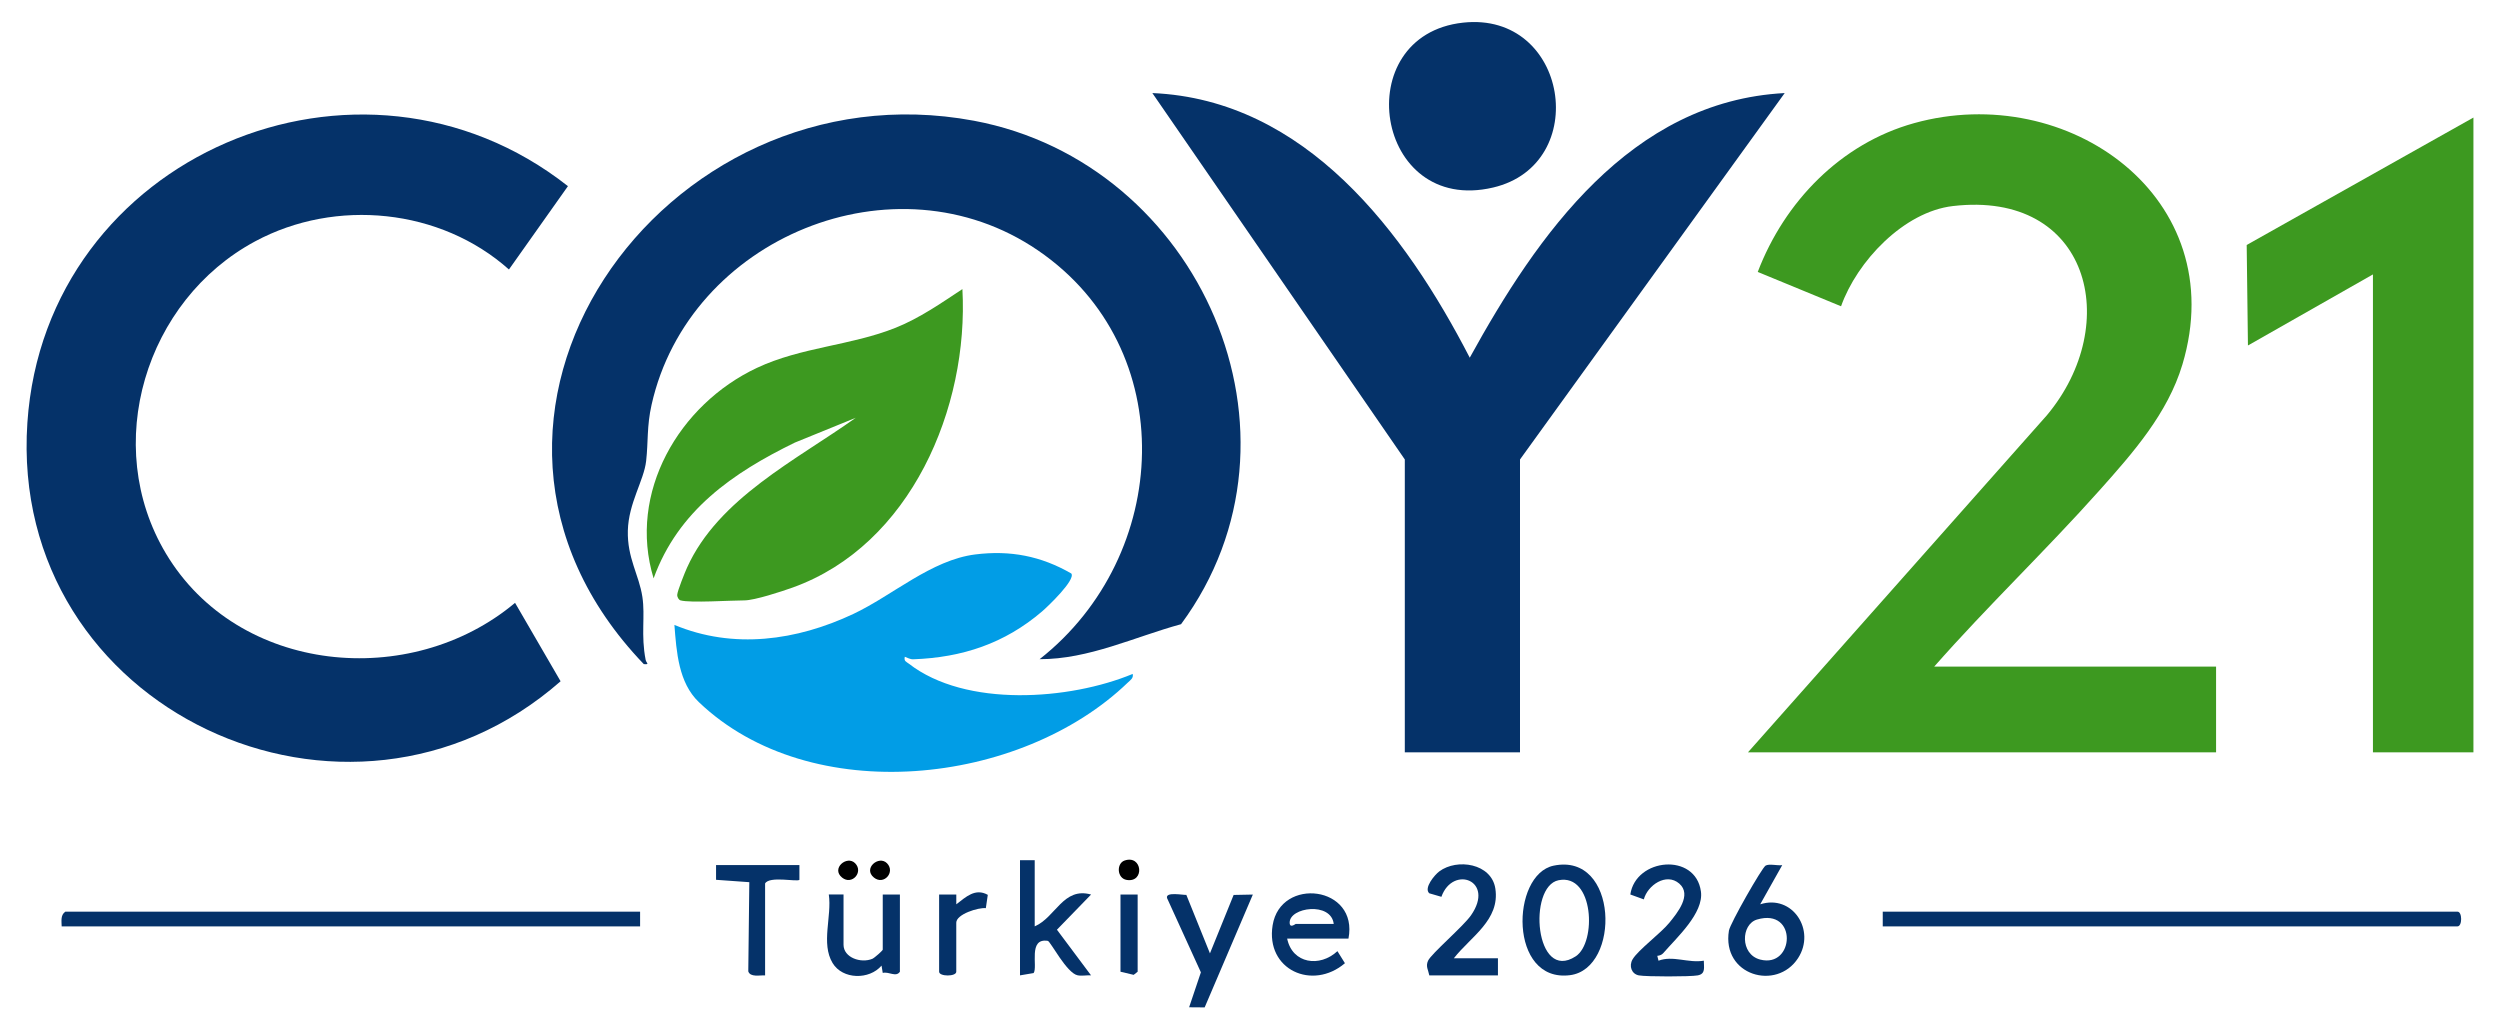
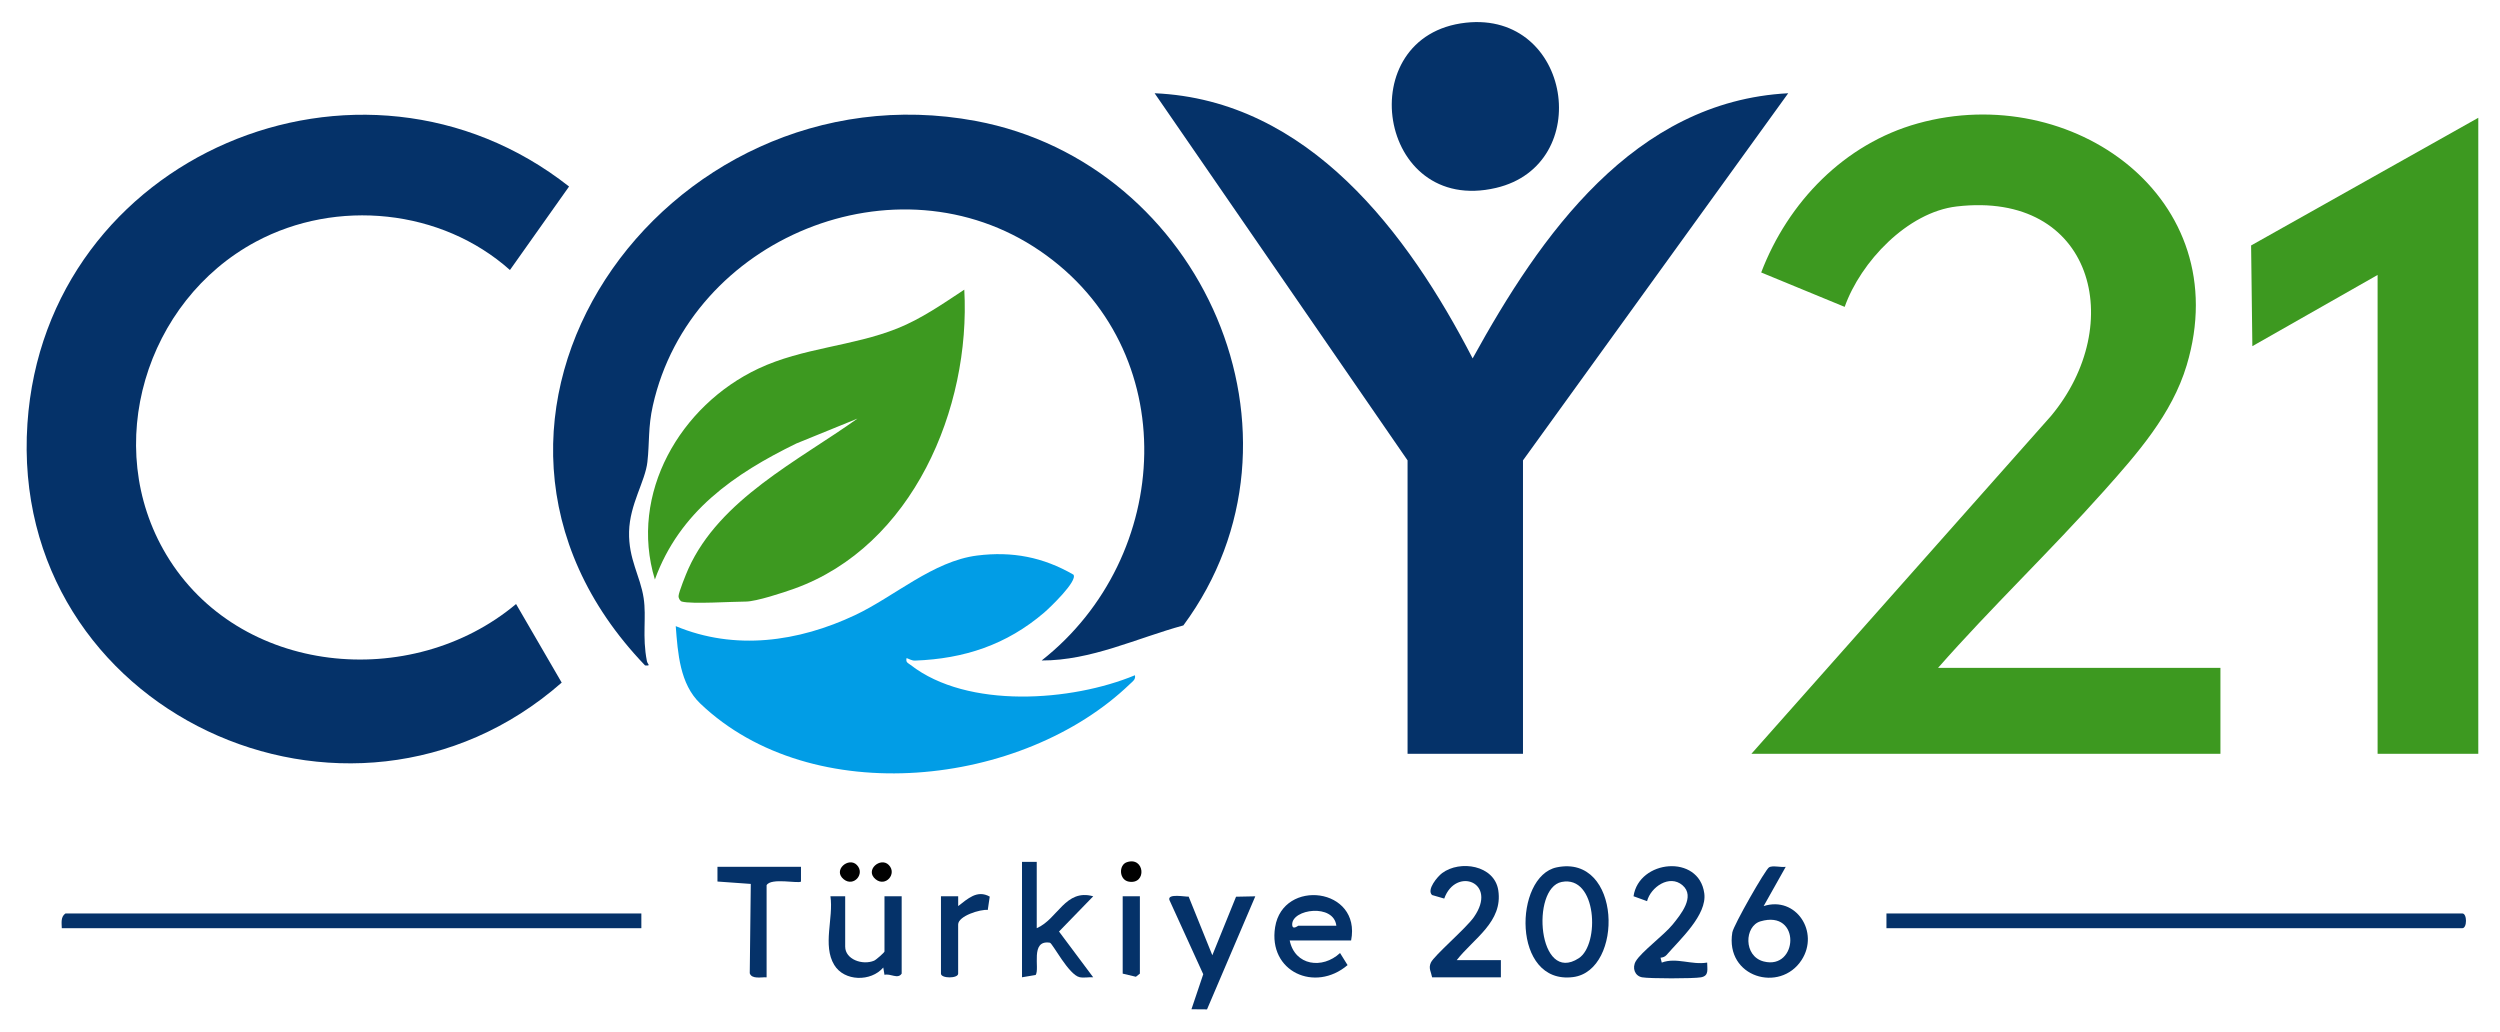
- <svg xmlns="http://www.w3.org/2000/svg" id="Layer_1" data-name="Layer 1" viewBox="30 330 1020 420">
+ <svg xmlns="http://www.w3.org/2000/svg" id="Layer_1" data-name="Layer 1" viewBox="30 330 1018 420">
  <defs>
    <style>
      .cls-1 {
        fill: #053269;
      }

      .cls-2 {
        fill: #019de6;
      }

      .cls-3 {
        fill: #3d9920;
      }
    </style>
  </defs>
  <path class="cls-1" d="M240.14,575.96l18.58,32c-86.53,75.93-225.45,11.85-217.55-105.49,7.35-109.19,135.76-163.27,220.55-96.52l-24.07,34c-27.91-24.88-70.62-29.17-103.52-11.5-44.8,24.05-62.91,83.14-36.4,127.44,29.43,49.18,99.74,55.83,142.4,20.08Z" />
  <path class="cls-3" d="M819.16,601.96h115v35h-191l121.97-137.53c31.23-37.38,17.3-91.86-38.36-85.36-20.06,2.34-39.12,22.56-45.62,40.89l-33.99-14.01c10.92-28.62,33.82-52.37,63.78-60.7,62.79-17.47,129.89,30.43,109.48,98.48-6,20-20.16,36.01-33.75,51.25-21.86,24.52-45.8,47.32-67.51,71.99Z" />
  <path class="cls-1" d="M511.87,584.67c-19.08,5.21-37.55,14.32-57.71,14.28,53.63-42.16,58-126.7-.69-166.8-58.32-39.85-142.36-5.17-157.63,63-1.98,8.82-1.32,15.04-2.22,22.97s-7.18,17.14-7.46,28.37,4.56,17.99,5.93,27.04c1.2,7.93-.66,15.52,1.33,25.68.26,1.34,1.86,1.96-.75,1.75-95.73-99.78,7.67-245.44,134.69-221.7,92.24,17.24,141.42,128.28,84.51,205.41Z" />
  <path class="cls-1" d="M603.16,517.46l-103-149.49c62.68,2.7,103.2,57.03,129.5,107.97,27.55-50.06,65.55-104.67,128.5-107.97l-108,149.49v119.5h-47v-119.5Z" />
  <polygon class="cls-3" points="1039.16 377.96 1039.16 636.96 998.16 636.96 998.16 441.96 947.16 470.96 946.65 429.95 1039.16 377.96" />
  <path class="cls-3" d="M307.66,574.96c-.72-.2-1.41-1.33-1.35-2.3.1-1.61,3.09-9.06,4-11.06,12.77-28.33,44.77-43.98,68.85-61.15l-24.87,10.13c-25.37,12.38-47.57,27.72-57.62,55.39-10.65-34.94,10.37-70.92,42.14-85.87,18.1-8.52,38.35-9.06,56.62-16.38,9.77-3.91,18.51-10.02,27.23-15.77,2.66,48.35-21.04,104.44-69.24,121.76-4.45,1.6-15.56,5.25-19.75,5.25-5.56,0-22.06,1.1-26,0Z" />
  <path class="cls-2" d="M467.11,564.01c1.81,2.55-9.62,13.47-11.95,15.46-15.27,13.07-32.54,18.79-52.53,19.52-1.36.05-2.3-.62-3.47-1.03-.42,1.83.54,1.97,1.66,2.83,23.19,18,65.57,14.87,91.33,4.17.36,1.75-.9,2.47-1.98,3.51-43.67,42.1-129.43,51.56-175.03,8-8.31-7.94-9.13-20.49-9.98-31.51,24.09,10.07,49.92,6.41,73.02-4.48,15.95-7.52,31.82-22.03,49.73-24.27,14.28-1.79,26.87.66,39.2,7.79Z" />
  <path class="cls-1" d="M626.93,339.24c42.94-4.69,52.58,57.8,12.27,67.27-48.42,11.38-59.36-62.12-12.27-67.27Z" />
  <path class="cls-1" d="M291.16,701.96v6H55.16c-.04-2.15-.52-4.62,1.5-6h234.5Z" />
  <path class="cls-1" d="M798.16,707.96v-6h234.5c1.98,0,1.99,6,0,6h-234.5Z" />
  <path class="cls-1" d="M663.88,683.19c26.46-5.5,27.38,42.04,6.69,44.68-25.05,3.19-24.19-41.04-6.69-44.68ZM665.9,689.13c-12.63,2.53-9.65,41.91,6.99,31.05,8.63-5.63,7.42-33.93-6.99-31.05Z" />
  <path class="cls-1" d="M623.16,720.96h18v7h-28c-.42-2.23-1.57-3.66-.52-5.97,1.31-2.89,14.28-13.9,17.52-18.53,9.95-14.23-7.38-20.67-12.07-7.56l-4.95-1.44c-2.34-2.14,2.22-7.54,4.09-8.93,7.28-5.43,21.3-3.25,22.87,7,1.97,12.85-10.07,19.65-16.93,28.44Z" />
  <path class="cls-1" d="M757.15,682.97l-8.99,15.99c13.18-4.23,22.82,10.6,15.45,21.96-8.78,13.52-31.19,7.05-28.21-11.22.48-2.93,13.47-25.66,14.96-26.53s4.93.11,6.79-.2ZM746.86,705.17c-6.57,1.94-6.98,14.18,1.28,16.33,14.05,3.66,15.39-21.25-1.28-16.33Z" />
  <path class="cls-1" d="M706.17,719.98l.5,1.99c5.85-2.24,12.16,1.07,18.49-.01-.01,2.74.84,5.38-2.5,6-3.02.56-21,.56-24,0s-4.14-3.85-2.57-6.54c2.24-3.82,11.51-10.63,15.04-14.99,3.16-3.9,9.32-11.35,4-15.94s-12.95.75-14.45,6.46l-5.51-2c2.2-14.89,26.61-17.25,28.81-1.22,1.21,8.83-9.9,18.82-15.4,25.18-.59.68-1.51.98-2.39,1.07Z" />
  <path class="cls-1" d="M580.16,712.96h-25c2.13,10.27,13.32,11.81,20.51,5.11l3.06,4.92c-13.21,11.27-32.42,2.72-29.5-15.47,3.2-19.94,35.17-16.12,30.94,5.44ZM574.16,706.96c-1.05-9.16-18.08-6.82-17.98-.49.04,2.43,2.35.49,2.48.49h15.5Z" />
  <path class="cls-1" d="M452.16,680.96v27c8.57-3.69,11.63-16.19,23-12.99l-13.93,14.35,13.92,18.63c-1.76-.12-3.77.32-5.47-.02-4.48-.88-11.11-13.89-12.17-14.06-8.19-1.3-4,10.6-5.79,13.14l-5.56.94v-47h6Z" />
  <path class="cls-1" d="M514.02,695.1l9.64,23.88,9.66-23.84,7.84-.16-19.66,46.04-6.34-.05,4.8-14.26-13.79-30.26c-.83-2.75,6.54-1.21,7.85-1.34Z" />
  <path class="cls-1" d="M374.16,694.96v20.5c0,5.23,7.06,7.68,11.75,5.74.85-.35,4.25-3.37,4.25-3.74v-22.5h7v31.5c-1.61,2.4-4.46-.16-7,.49l-.49-2.98c-5,5.87-15.88,5.72-19.97-1.05-4.83-7.97-.23-19.09-1.55-27.97h6.01Z" />
  <path class="cls-1" d="M356.16,682.96v6.01c-.92.94-12.26-1.68-14,1.49v37.5c-2.15-.12-6.04.86-6.86-1.64l.42-36.39-13.57-.97v-6.01h34.01Z" />
  <path class="cls-1" d="M413.16,694.96h7.01s0,4,0,4c3.88-2.97,7.73-6.74,12.85-3.86l-.8,5.43c-3.02-.35-12.06,2.46-12.06,5.93v20c0,2.04-7,2.04-7,0v-31.5Z" />
  <polygon class="cls-1" points="494.16 694.96 494.16 726.46 492.54 727.74 487.16 726.46 487.16 694.96 494.16 694.96" />
  <path d="M488.82,681.1c7.31-2.5,8.3,9.15.86,7.91-4.02-.67-4.21-6.76-.86-7.91Z" />
  <path d="M378.9,682.21c3.51,3.58-1.28,9.11-5.33,5.84-4.6-3.71,2-9.24,5.33-5.84Z" />
  <path d="M391.9,682.21c3.51,3.58-1.28,9.11-5.33,5.84-4.6-3.71,2-9.24,5.33-5.84Z" />
</svg>
